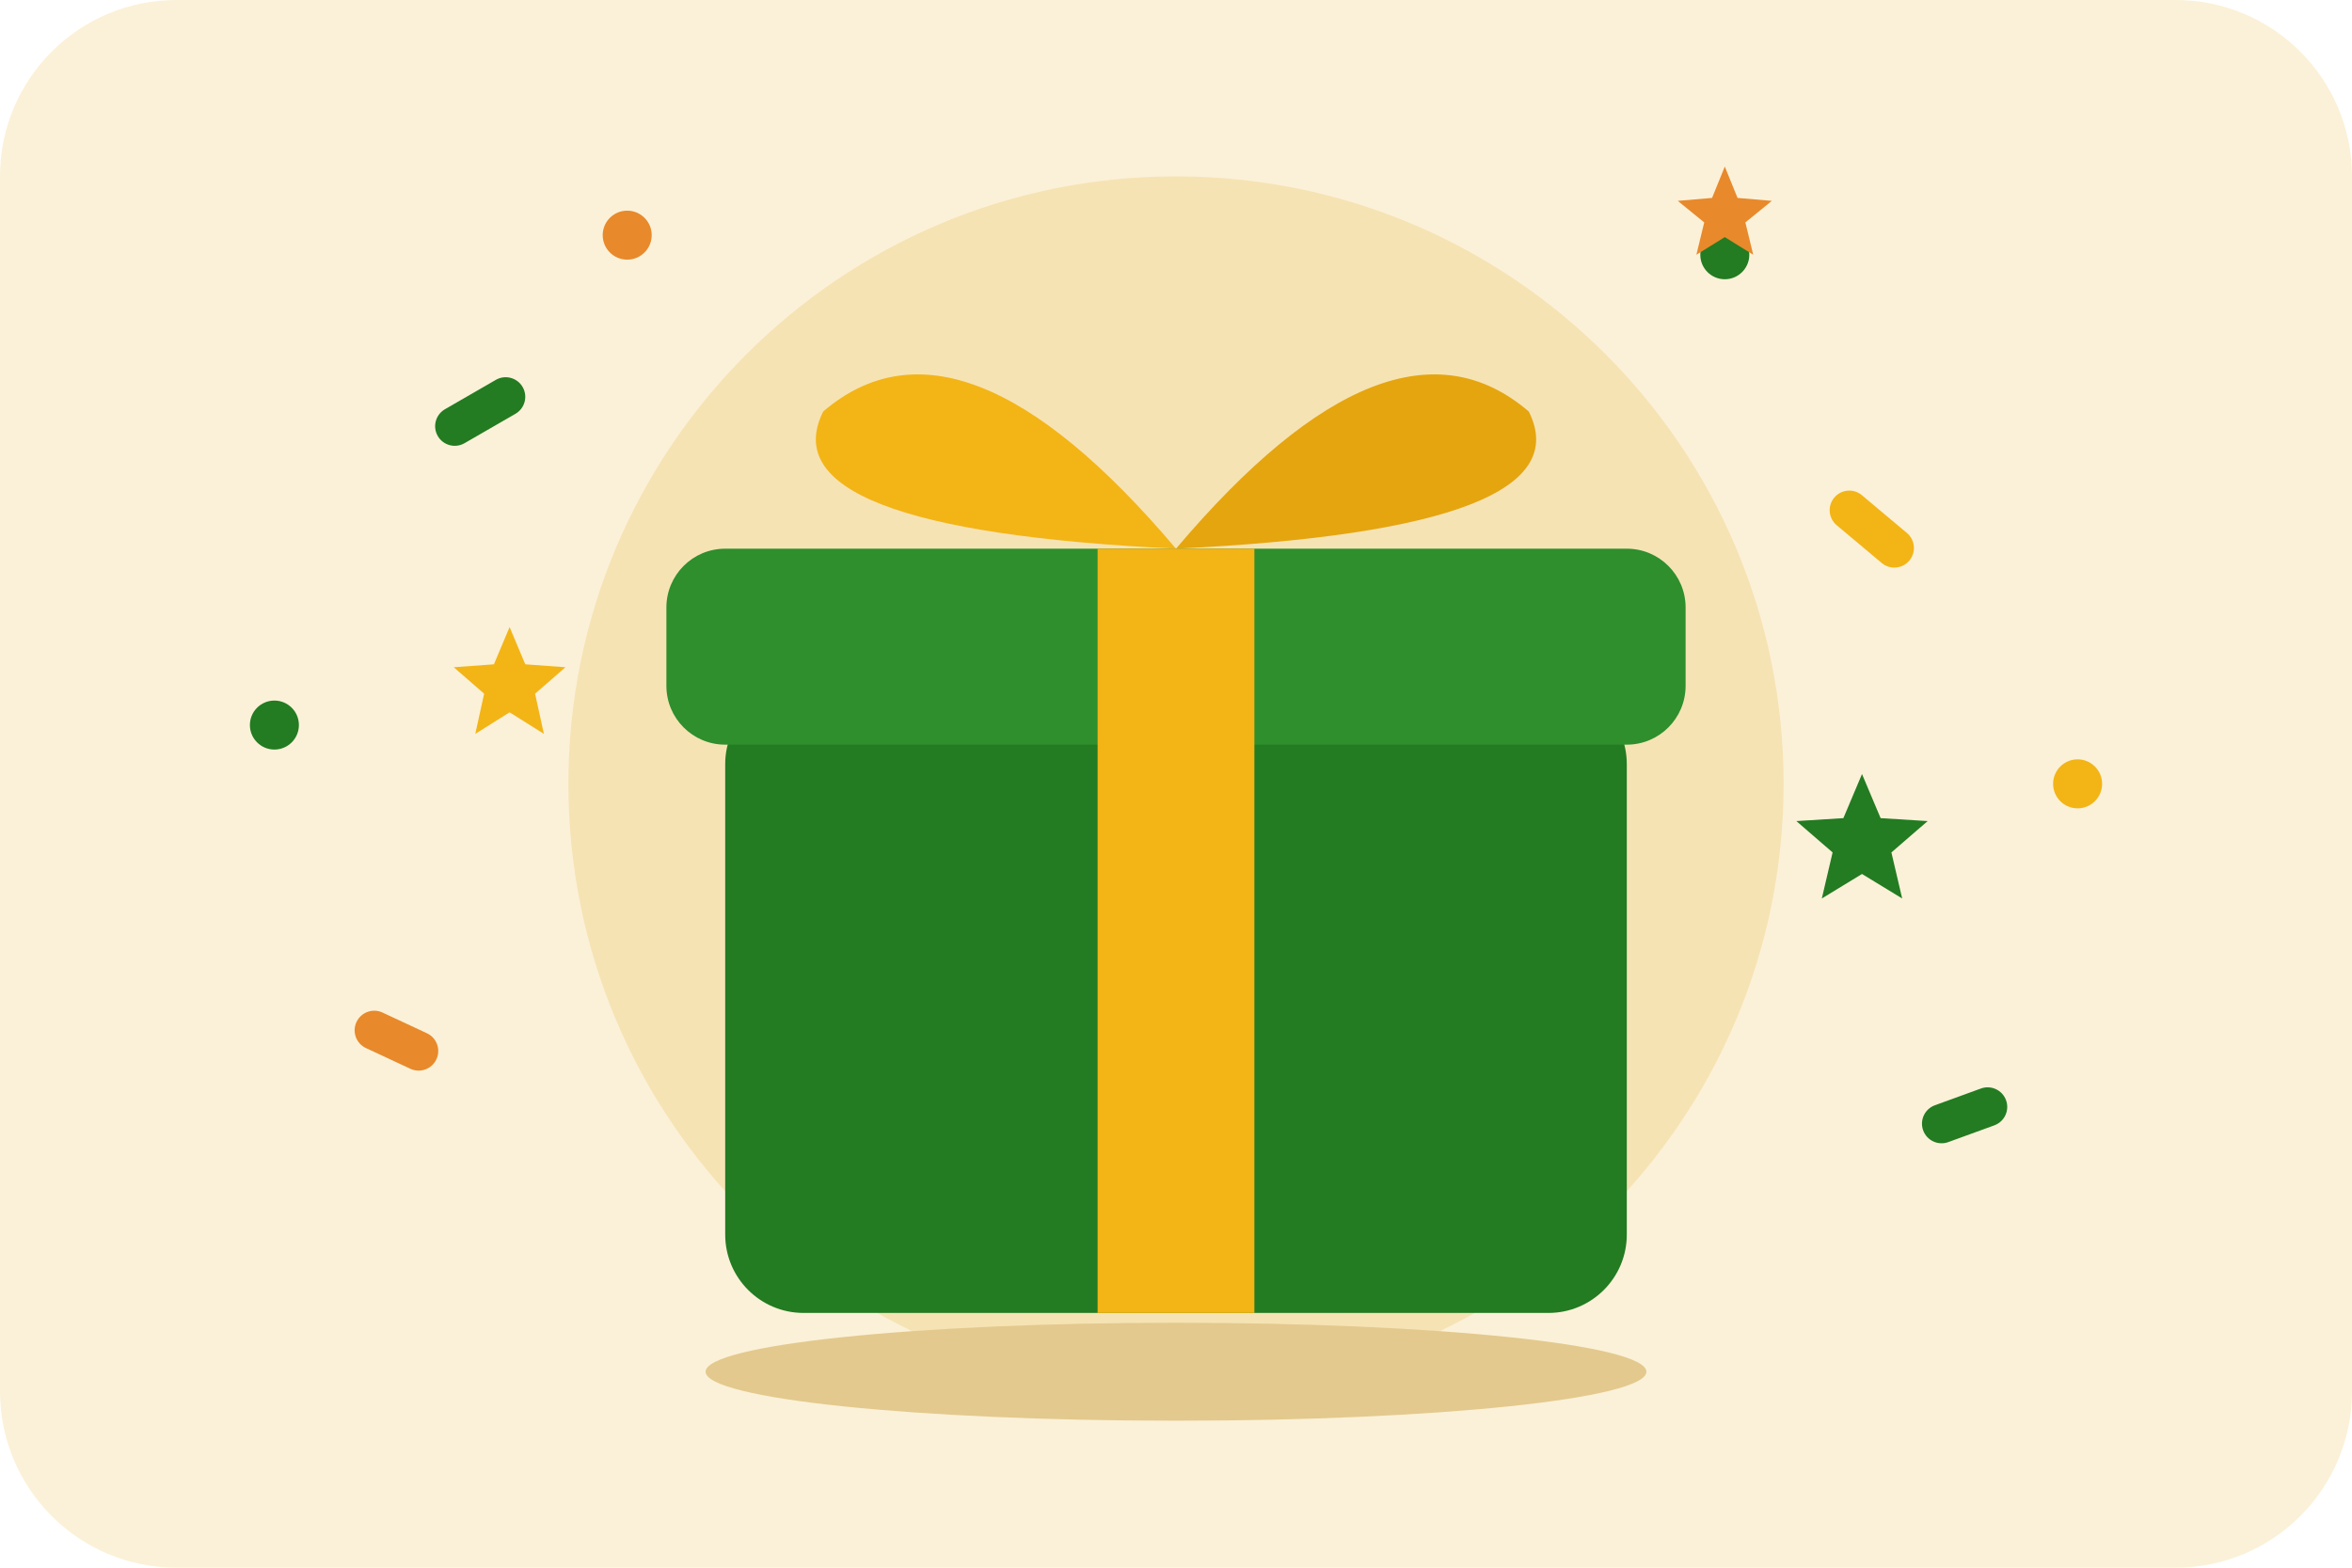
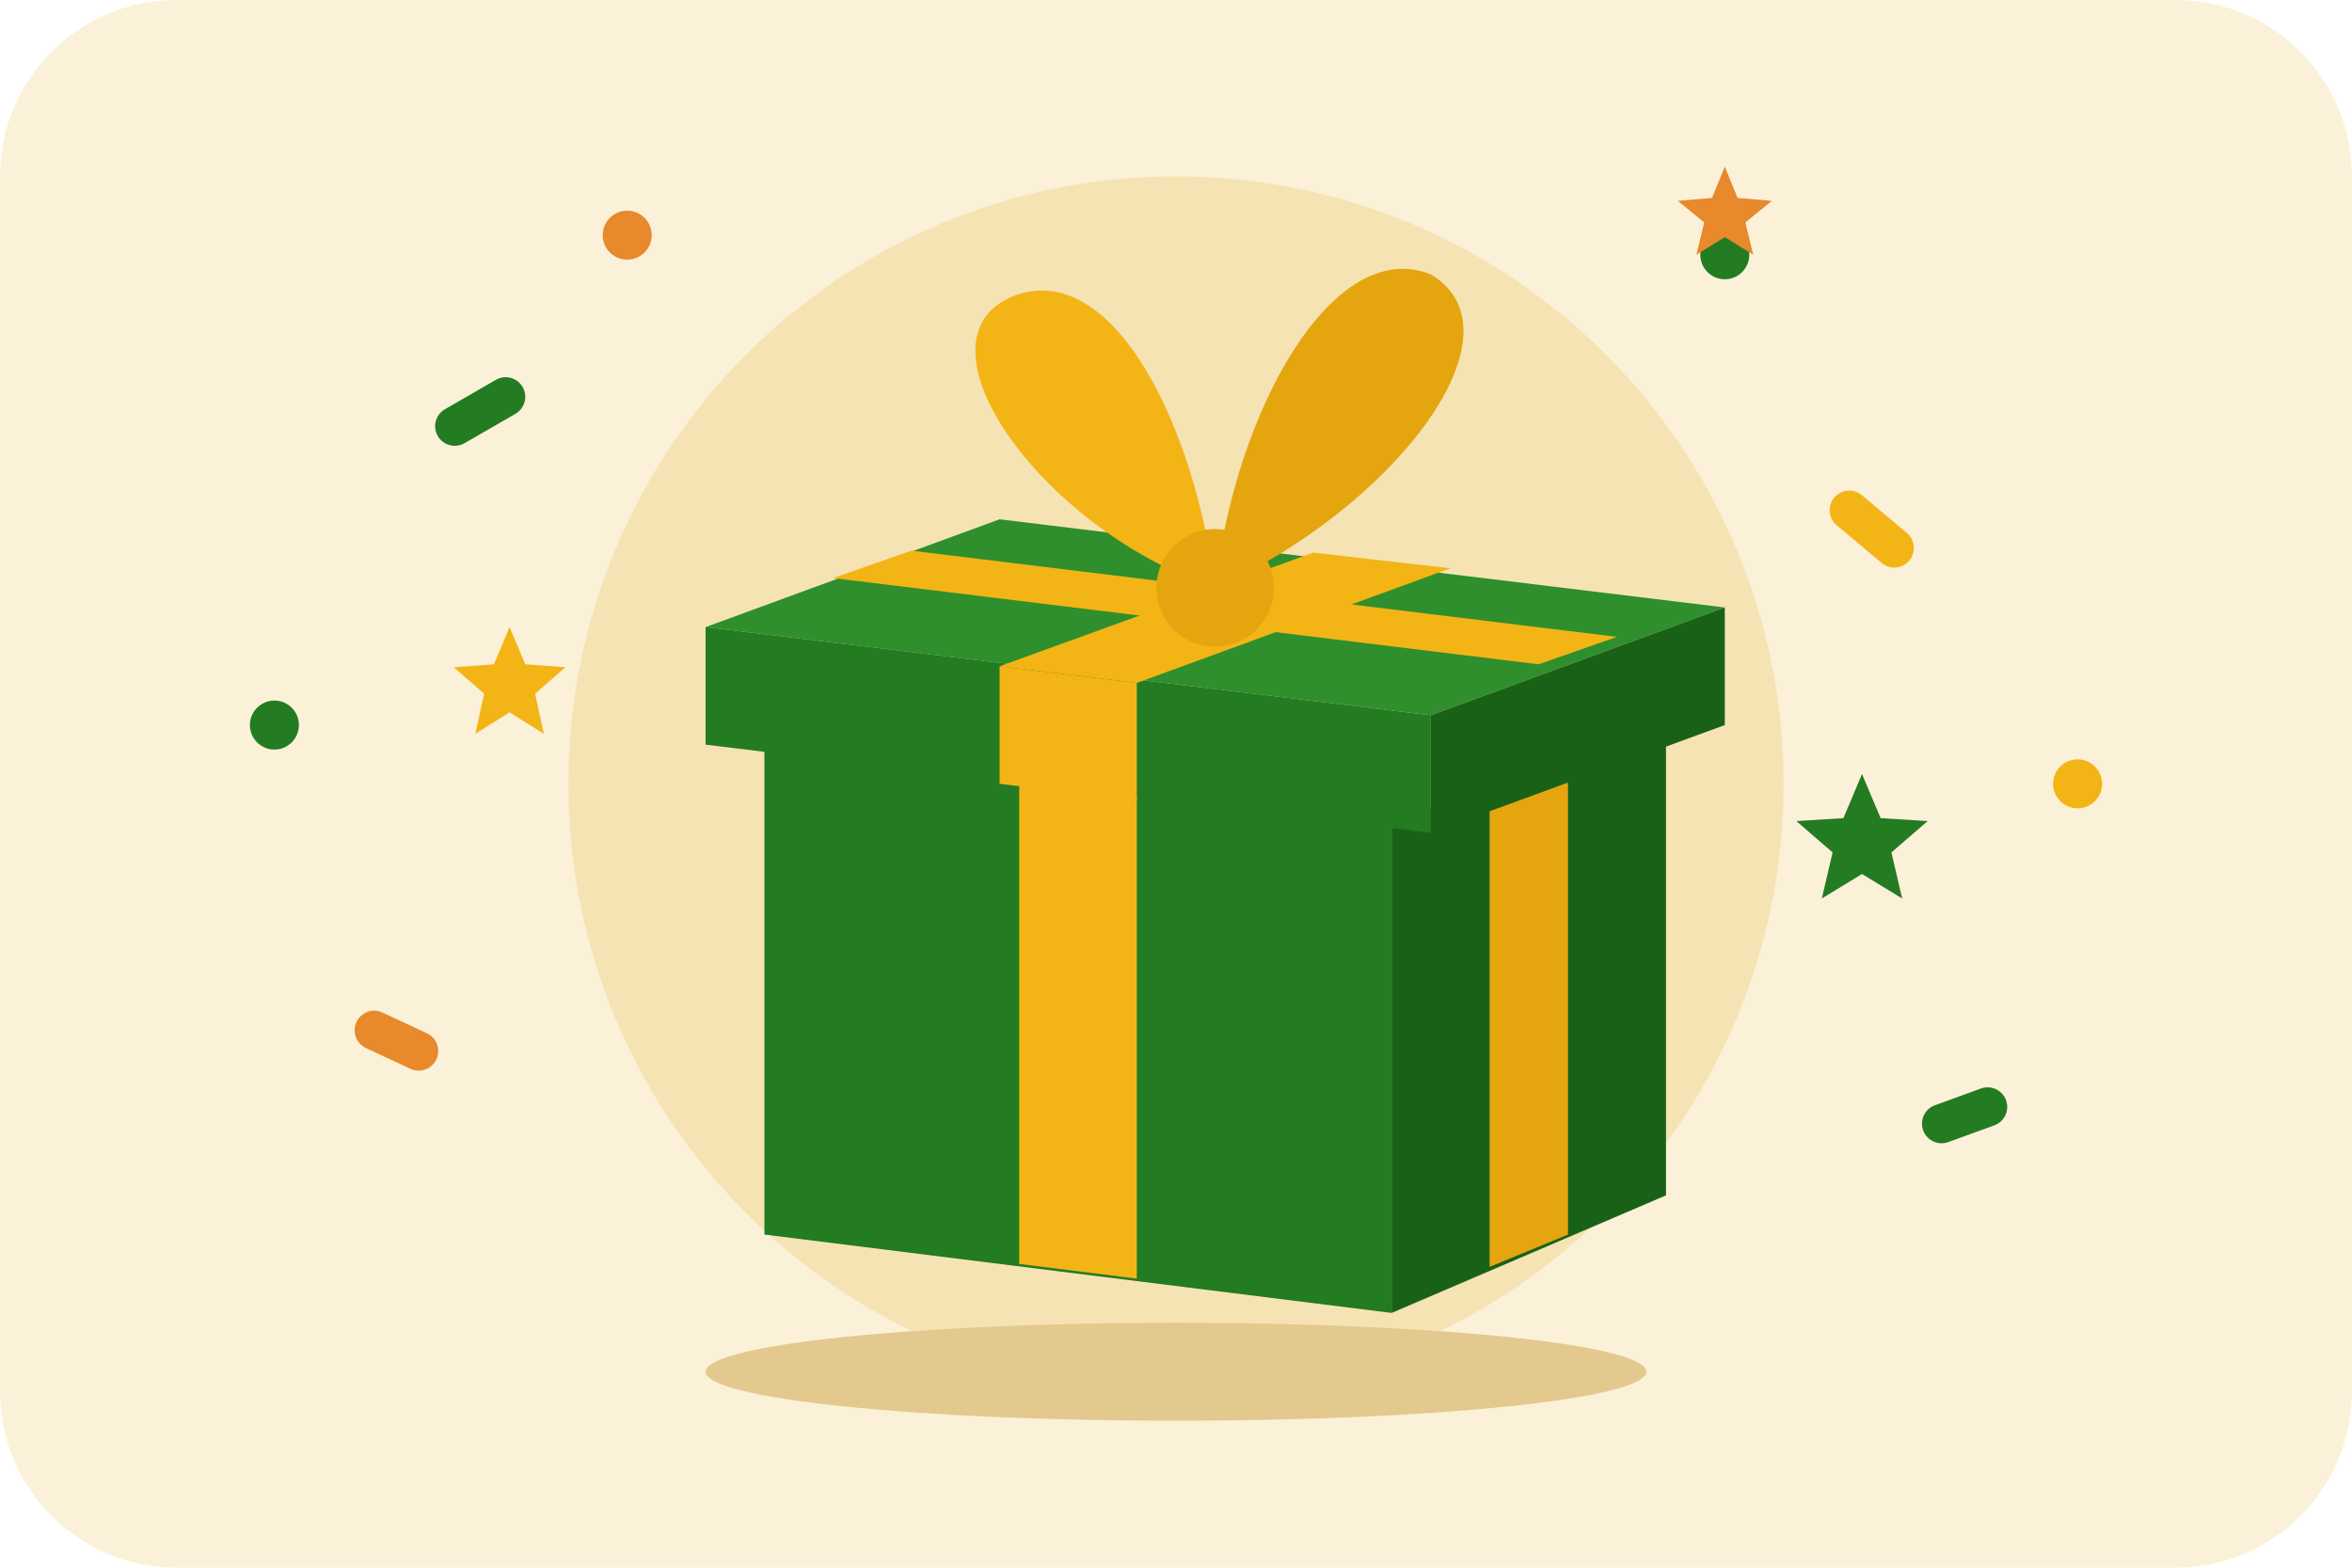
<svg xmlns="http://www.w3.org/2000/svg" viewBox="0 0 240 160" role="img" aria-hidden="true">
  <rect width="240" height="160" rx="18" fill="#fbf1d8" />
  <circle cx="120" cy="80" r="62" fill="#f6e3b4" />
  <ellipse cx="120" cy="140" rx="48" ry="5" fill="#e3c98d" />
  <g>
    <rect x="44" y="40" width="10" height="4" rx="2" fill="#237b22" transform="rotate(-30 49 42)" />
    <rect x="186" y="52" width="10" height="4" rx="2" fill="#f3b416" transform="rotate(40 191 54)" />
    <rect x="196" y="112" width="9" height="4" rx="2" fill="#237b22" transform="rotate(-20 200 114)" />
    <rect x="36" y="104" width="9" height="4" rx="2" fill="#e8892b" transform="rotate(25 40 106)" />
    <circle cx="64" cy="24" r="2.5" fill="#e8892b" />
    <circle cx="176" cy="26" r="2.5" fill="#237b22" />
    <circle cx="212" cy="80" r="2.5" fill="#f3b416" />
    <circle cx="28" cy="74" r="2.5" fill="#237b22" />
  </g>
  <polygon points="52.0,64.0 53.6,67.8 57.7,68.1 54.6,70.8 55.5,74.9 52.0,72.7 48.5,74.9 49.4,70.8 46.3,68.1 50.4,67.8" fill="#f3b416" />
  <polygon points="190.0,79.0 191.9,83.5 196.7,83.8 193.0,87.0 194.1,91.7 190.0,89.2 185.9,91.7 187.0,87.0 183.3,83.8 188.1,83.5" fill="#237b22" />
  <polygon points="176.0,17.0 177.3,20.2 180.8,20.5 178.1,22.7 178.9,26.0 176.0,24.2 173.1,26.0 173.9,22.7 171.2,20.5 174.7,20.2" fill="#e8892b" />
-   <rect x="74" y="70" width="92" height="64" rx="8" fill="#237b22" />
-   <rect x="68" y="56" width="104" height="20" rx="6" fill="#2e8f2c" />
-   <rect x="112" y="56" width="16" height="78" fill="#f3b416" />
-   <path d="M120 56 Q98 30 84 42 Q78 54 120 56Z" fill="#f3b416" />
-   <path d="M120 56 Q142 30 156 42 Q162 54 120 56Z" fill="#e5a50f" />
+   <path d="M78 76 L142 84 L142 134 L78 126Z" fill="#237b22" />
+   <path d="M142 84 L170 74 L170 122 L142 134Z" fill="#1a6118" />
+   <path d="M104 79 L116 80.5 L116 130.5 L104 129Z" fill="#f3b416" />
+   <path d="M152 80 L160 77 L160 126 L152 129.3Z" fill="#e5a50f" />
+   <path d="M72 64 L146 73 L176 62 L102 53Z" fill="#2e8f2c" />
+   <path d="M72 64 L146 73 L146 85 L72 76Z" fill="#237b22" />
+   <path d="M146 73 L176 62 L176 74 L146 85Z" fill="#1a6118" />
+   <path d="M102 68 L116 69.7 L116 81.7 L102 80Z" fill="#f3b416" />
+   <path d="M102 68 L116 69.7 L148 58 L134 56.4Z" fill="#f3b416" />
+   <path d="M85 59 L93 56.2 L165 65 L157 67.8Z" fill="#f3b416" />
+   <path d="M124 60 C106 54 92 34 104 30 C114 27 122 44 124 60Z" fill="#f3b416" />
+   <path d="M124 60 C142 52 156 34 146 28 C136 24 126 42 124 60Z" fill="#e5a50f" />
+   <circle cx="124" cy="60" r="6" fill="#e5a50f" />
</svg>
